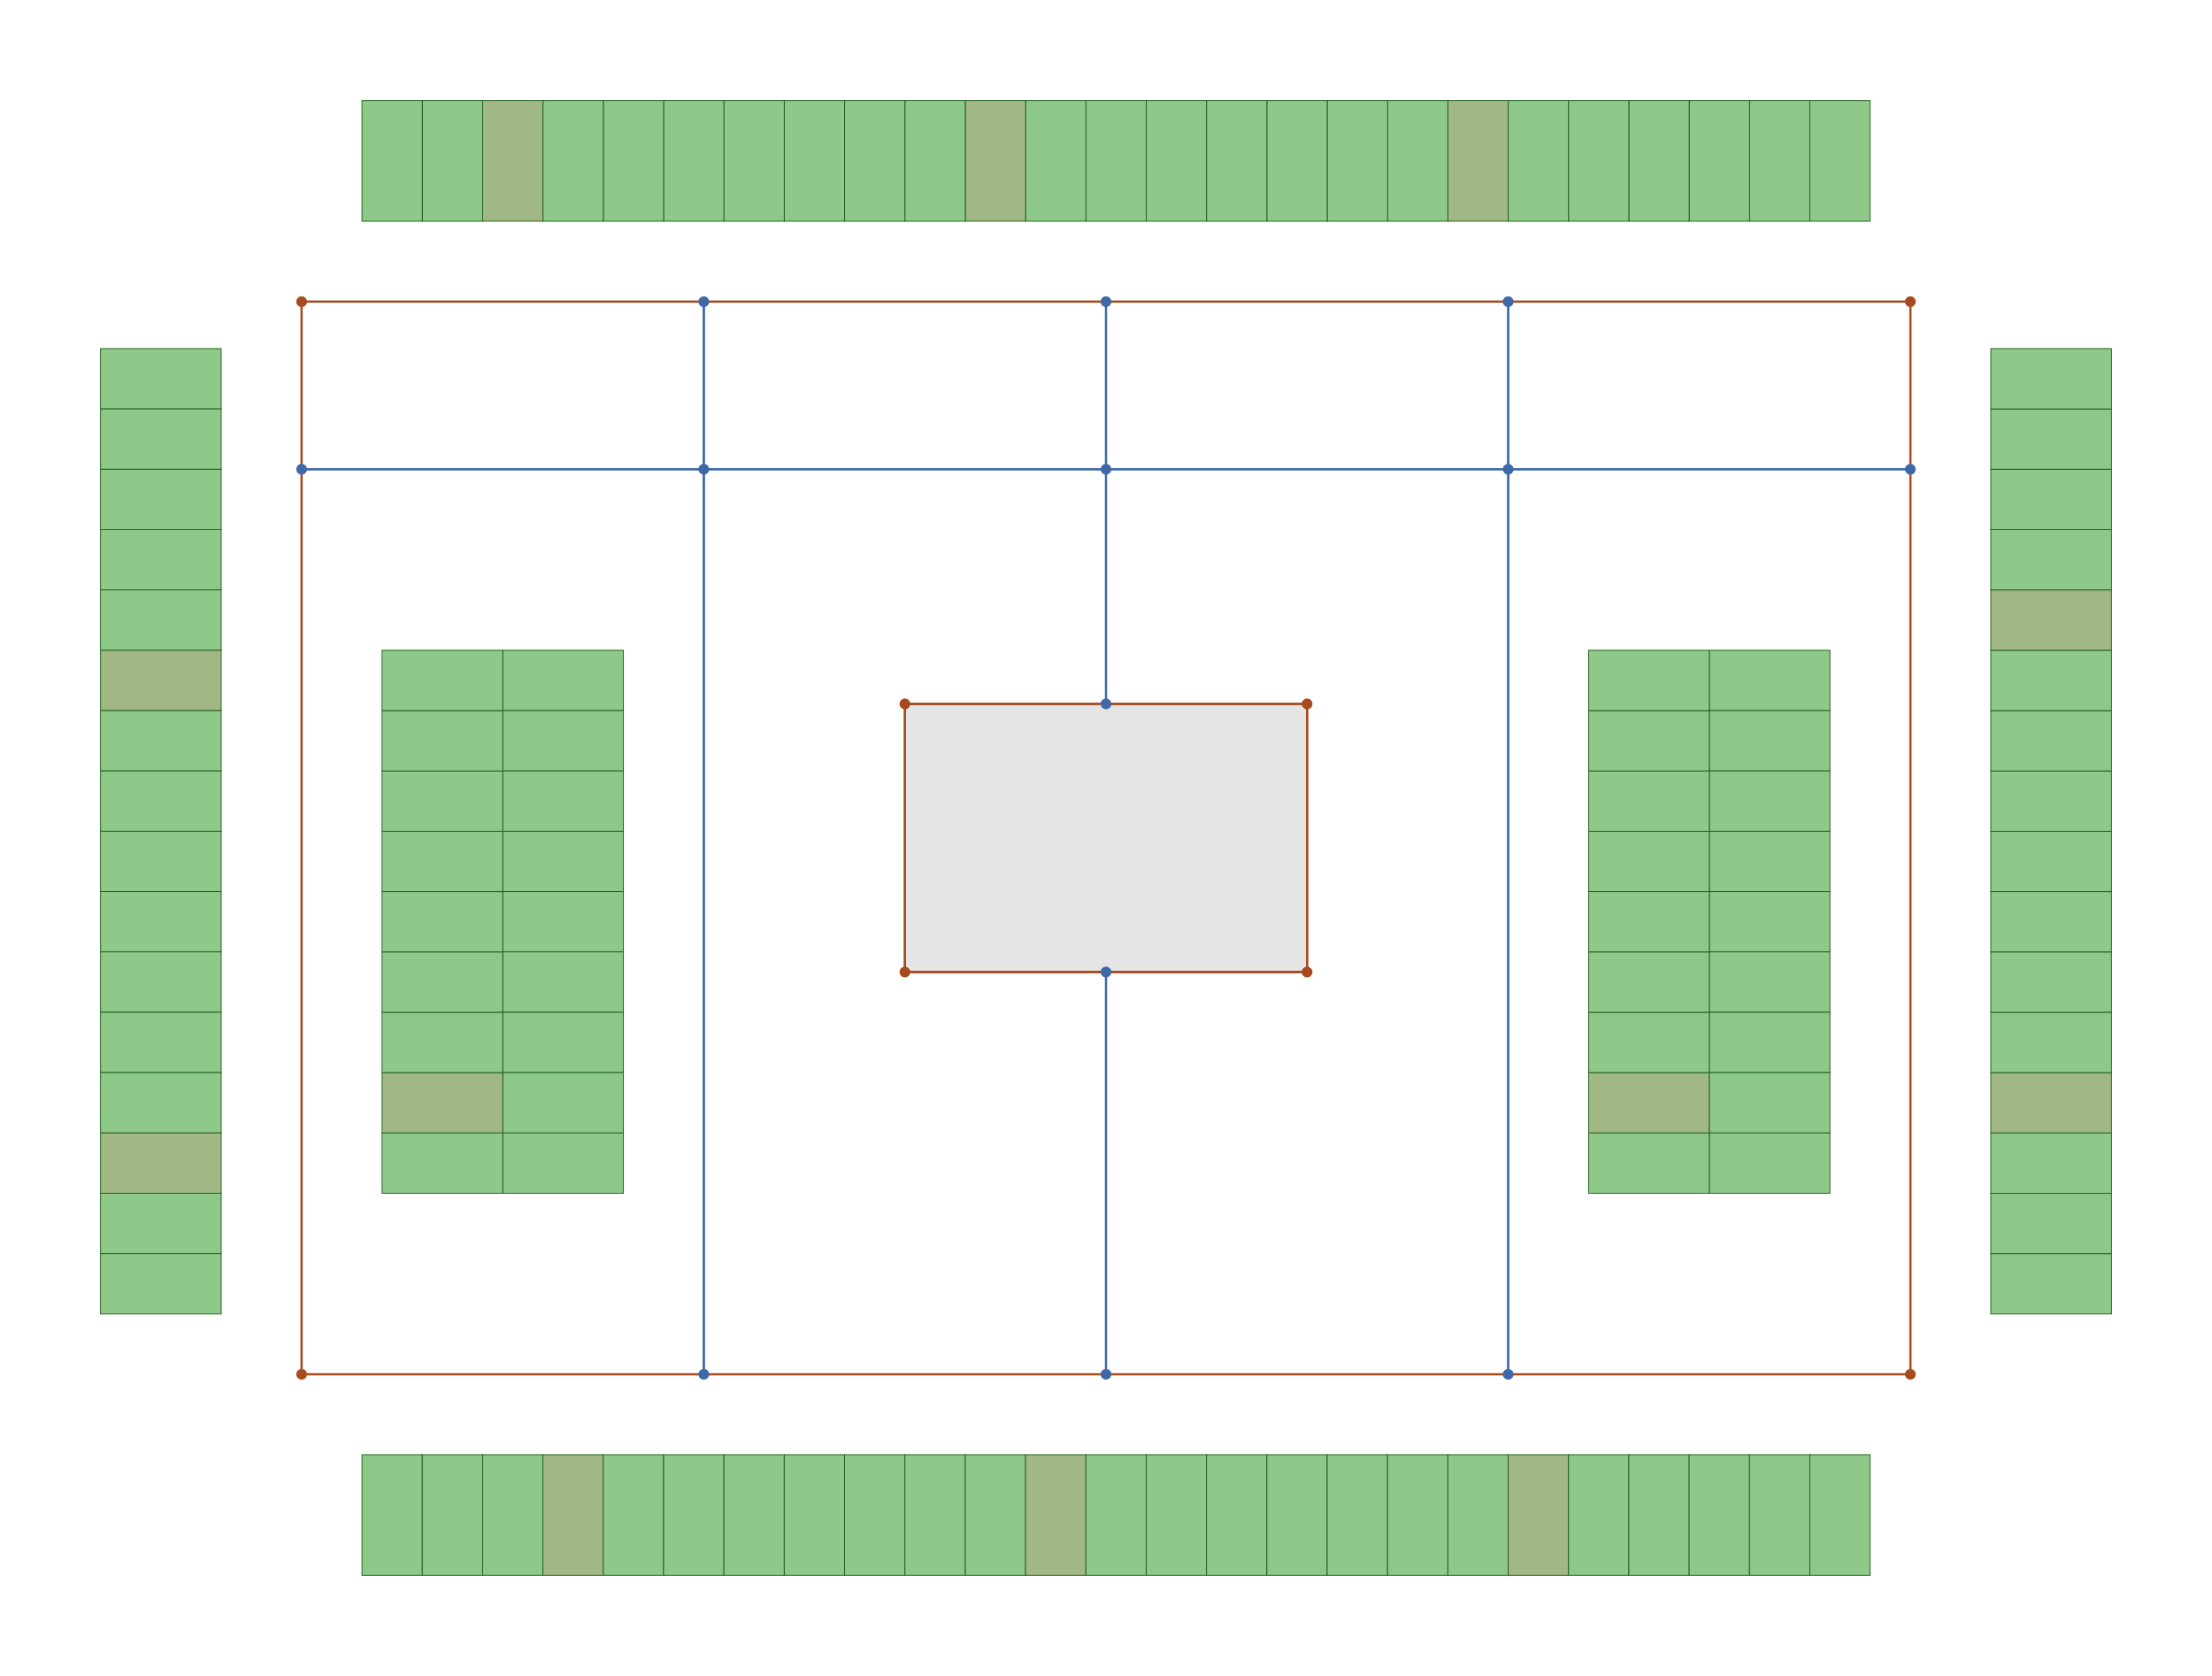
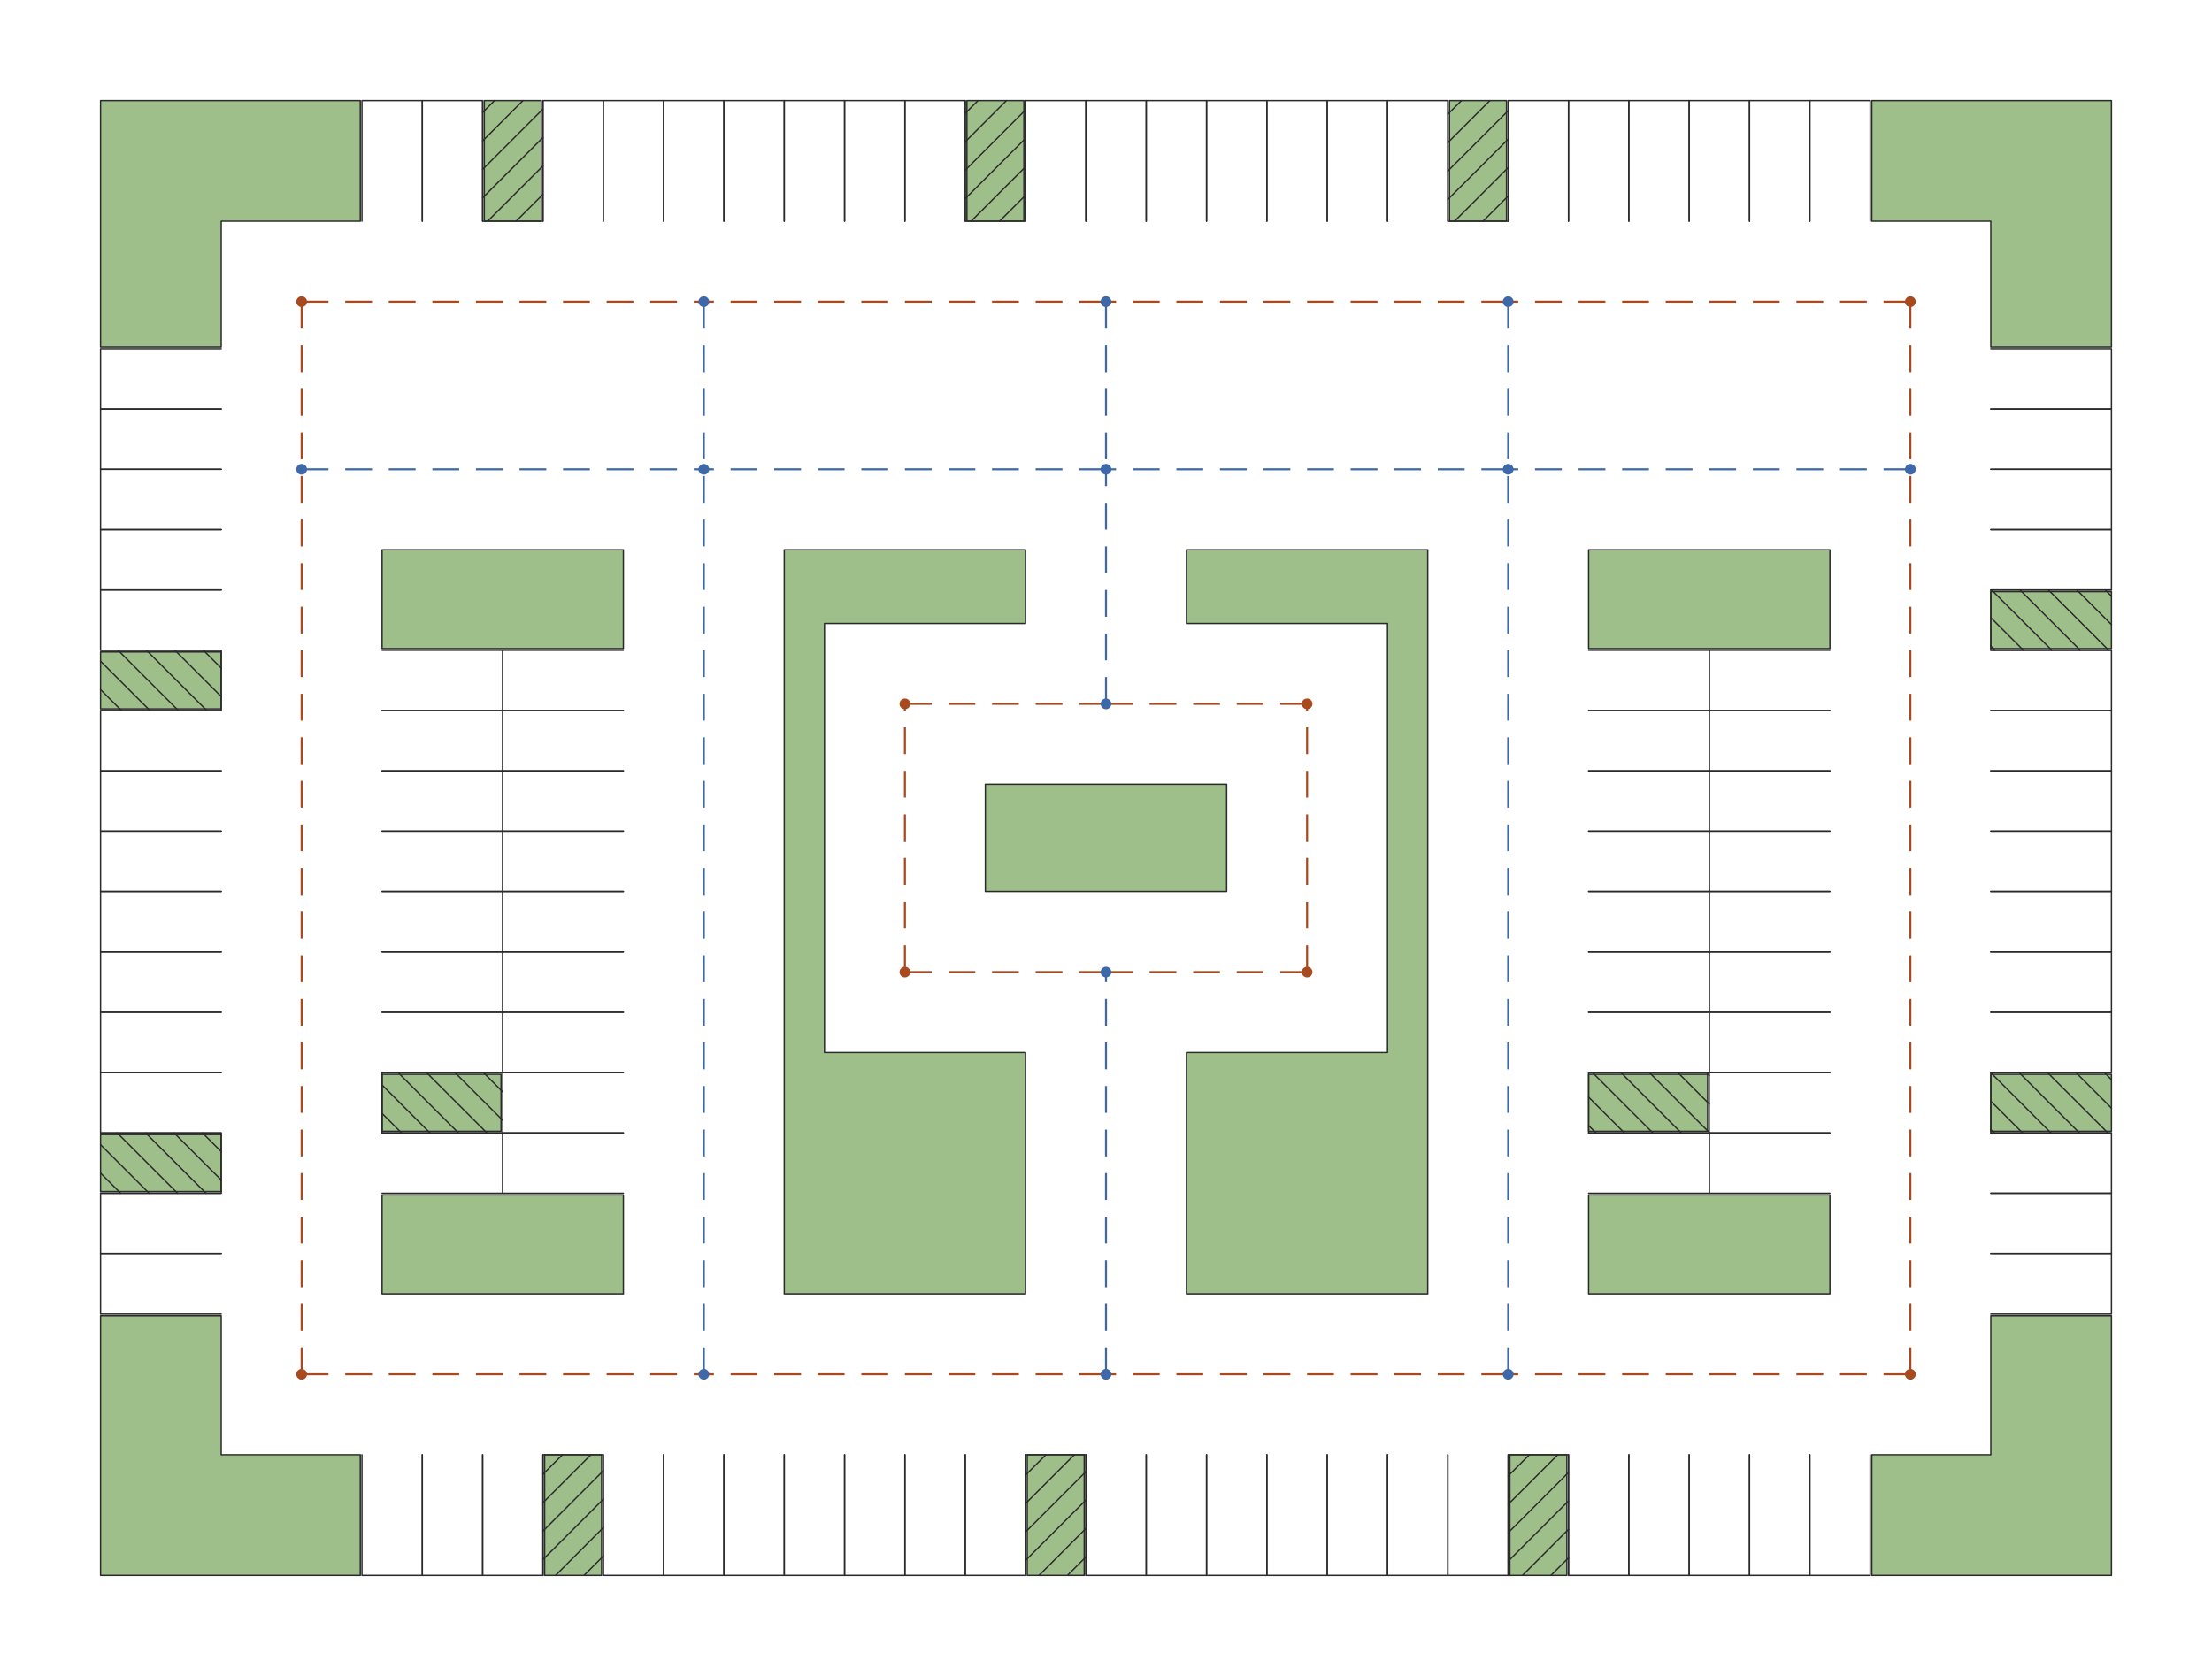
<svg xmlns="http://www.w3.org/2000/svg" width="660" height="500" viewBox="-45 -45 330 250" preserveAspectRatio="xMidYMid meet">
-   <style>polygon,line{vector-effect:non-scaling-stroke}</style>
+   <style>polygon,polyline,line,path{vector-effect:non-scaling-stroke}</style>
  <g transform="translate(0,160) scale(1,-1)">
-     <g id="boundary" fill="none" stroke="#222" stroke-width="0.5">
-       <polygon points="0,0 240,0 240,160 0,160" />
+     <g id="islands" fill="#9fbf8a" fill-rule="evenodd" stroke="none">
+       <path d="M8.750 -30 L8.750 -12 L-12 -12 L-12 8.750 L-30 8.750 L-30 -30 Z" />
+       <path d="M-12 27.250 L-12 35.750 L-30 35.750 L-30 27.250 Z" />
+       <path d="M-12 99.250 L-12 107.750 L-30 107.750 L-30 99.250 Z" />
+       <path d="M-12 153.250 L-12 172 L8.750 172 L8.750 190 L-30 190 L-30 153.250 Z" />
+       <path d="M35.750 172 L35.750 190 L27.250 190 L27.250 172 Z" />
+       <path d="M44.750 -30 L44.750 -12 L36.250 -12 L36.250 -30 Z" />
+       <path d="M107.750 172 L107.750 190 L99.250 190 L99.250 172 Z" />
+       <path d="M116.750 -30 L116.750 -12 L108.250 -12 L108.250 -30 Z" />
+       <path d="M179.750 172 L179.750 190 L171.250 190 L171.250 172 Z" />
+       <path d="M188.750 -30 L188.750 -12 L180.250 -12 L180.250 -30 Z" />
+       <path d="M270 -30 L270 8.750 L252 8.750 L252 -12 L234.250 -12 L234.250 -30 Z" />
+       <path d="M252 172 L252 153.250 L270 153.250 L270 190 L234.250 190 L234.250 172 Z" />
+       <path d="M270 36.250 L270 44.750 L252 44.750 L252 36.250 Z" />
+       <path d="M270 108.250 L270 116.750 L252 116.750 L252 108.250 Z" />
+       <path d="M48 12 L48 26.750 L12 26.750 L12 12 Z" />
+       <path d="M29.750 36.250 L29.750 44.750 L12 44.750 L12 36.250 Z" />
+       <path d="M48 108.250 L48 123 L12 123 L12 108.250 Z" />
+       <path d="M108 12 L108 48 L78 48 L78 112 L108 112 L108 123 L72 123 L72 12 Z" />
+       <path d="M138 72 L138 88 L102 88 L102 72 Z" />
+       <path d="M168 12 L168 123 L132 123 L132 112 L162 112 L162 48 L132 48 L132 12 Z" />
+       <path d="M228 12 L228 26.750 L192 26.750 L192 12 Z" />
+       <path d="M209.750 36.250 L209.750 44.750 L192 44.750 L192 36.250 Z" />
+       <path d="M228 108.250 L228 123 L192 123 L192 108.250 Z" />
    </g>
-     <g id="holes" fill="#e5e5e5" stroke="#666" stroke-width="0.5">
-       <polygon points="90,60 150,60 150,100 90,100" />
-     </g>
-     <g id="stalls" stroke="#1f5f1a" stroke-width="0.25">
-       <polygon points="9,-30 18,-30 18,-12 9,-12" fill="#8fc98a" />
-       <polygon points="18,-30 27,-30 27,-12 18,-12" fill="#8fc98a" />
-       <polygon points="27,-30 36,-30 36,-12 27,-12" fill="#8fc98a" />
-       <polygon points="36,-30 45,-30 45,-12 36,-12" fill="#a1b885" />
-       <polygon points="45,-30 54,-30 54,-12 45,-12" fill="#8fc98a" />
-       <polygon points="54,-30 63,-30 63,-12 54,-12" fill="#8fc98a" />
-       <polygon points="63,-30 72,-30 72,-12 63,-12" fill="#8fc98a" />
-       <polygon points="72,-30 81,-30 81,-12 72,-12" fill="#8fc98a" />
-       <polygon points="81,-30 90,-30 90,-12 81,-12" fill="#8fc98a" />
-       <polygon points="90,-30 99,-30 99,-12 90,-12" fill="#8fc98a" />
-       <polygon points="99,-30 108,-30 108,-12 99,-12" fill="#8fc98a" />
-       <polygon points="108,-30 117,-30 117,-12 108,-12" fill="#a1b885" />
-       <polygon points="117,-30 126,-30 126,-12 117,-12" fill="#8fc98a" />
-       <polygon points="126,-30 135,-30 135,-12 126,-12" fill="#8fc98a" />
-       <polygon points="135,-30 144,-30 144,-12 135,-12" fill="#8fc98a" />
-       <polygon points="144,-30 153,-30 153,-12 144,-12" fill="#8fc98a" />
-       <polygon points="153,-30 162,-30 162,-12 153,-12" fill="#8fc98a" />
-       <polygon points="162,-30 171,-30 171,-12 162,-12" fill="#8fc98a" />
-       <polygon points="171,-30 180,-30 180,-12 171,-12" fill="#8fc98a" />
-       <polygon points="180,-30 189,-30 189,-12 180,-12" fill="#a1b885" />
-       <polygon points="189,-30 198,-30 198,-12 189,-12" fill="#8fc98a" />
-       <polygon points="198,-30 207,-30 207,-12 198,-12" fill="#8fc98a" />
-       <polygon points="207,-30 216,-30 216,-12 207,-12" fill="#8fc98a" />
-       <polygon points="216,-30 225,-30 225,-12 216,-12" fill="#8fc98a" />
-       <polygon points="225,-30 234,-30 234,-12 225,-12" fill="#8fc98a" />
-       <polygon points="234,190 225,190 225,172 234,172" fill="#8fc98a" />
-       <polygon points="225,190 216,190 216,172 225,172" fill="#8fc98a" />
-       <polygon points="216,190 207,190 207,172 216,172" fill="#8fc98a" />
-       <polygon points="207,190 198,190 198,172 207,172" fill="#8fc98a" />
-       <polygon points="198,190 189,190 189,172 198,172" fill="#8fc98a" />
-       <polygon points="189,190 180,190 180,172 189,172" fill="#8fc98a" />
-       <polygon points="180,190 171,190 171,172 180,172" fill="#a1b885" />
-       <polygon points="171,190 162,190 162,172 171,172" fill="#8fc98a" />
-       <polygon points="162,190 153,190 153,172 162,172" fill="#8fc98a" />
-       <polygon points="153,190 144,190 144,172 153,172" fill="#8fc98a" />
-       <polygon points="144,190 135,190 135,172 144,172" fill="#8fc98a" />
-       <polygon points="135,190 126,190 126,172 135,172" fill="#8fc98a" />
-       <polygon points="126,190 117,190 117,172 126,172" fill="#8fc98a" />
-       <polygon points="117,190 108,190 108,172 117,172" fill="#8fc98a" />
-       <polygon points="108,190 99,190 99,172 108,172" fill="#a1b885" />
-       <polygon points="99,190 90,190 90,172 99,172" fill="#8fc98a" />
-       <polygon points="90,190 81,190 81,172 90,172" fill="#8fc98a" />
-       <polygon points="81,190 72,190 72,172 81,172" fill="#8fc98a" />
-       <polygon points="72,190 63,190 63,172 72,172" fill="#8fc98a" />
-       <polygon points="63,190 54,190 54,172 63,172" fill="#8fc98a" />
-       <polygon points="54,190 45,190 45,172 54,172" fill="#8fc98a" />
-       <polygon points="45,190 36,190 36,172 45,172" fill="#8fc98a" />
-       <polygon points="36,190 27,190 27,172 36,172" fill="#a1b885" />
-       <polygon points="27,190 18,190 18,172 27,172" fill="#8fc98a" />
-       <polygon points="18,190 9,190 9,172 18,172" fill="#8fc98a" />
-       <polygon points="270,9 270,18 252,18 252,9" fill="#8fc98a" />
-       <polygon points="270,18 270,27 252,27 252,18" fill="#8fc98a" />
-       <polygon points="270,27 270,36 252,36 252,27" fill="#8fc98a" />
-       <polygon points="270,36 270,45 252,45 252,36" fill="#a1b885" />
-       <polygon points="270,45 270,54 252,54 252,45" fill="#8fc98a" />
-       <polygon points="270,54 270,63 252,63 252,54" fill="#8fc98a" />
-       <polygon points="270,63 270,72 252,72 252,63" fill="#8fc98a" />
-       <polygon points="270,72 270,81 252,81 252,72" fill="#8fc98a" />
-       <polygon points="270,81 270,90 252,90 252,81" fill="#8fc98a" />
-       <polygon points="270,90 270,99 252,99 252,90" fill="#8fc98a" />
-       <polygon points="270,99 270,108 252,108 252,99" fill="#8fc98a" />
-       <polygon points="270,108 270,117 252,117 252,108" fill="#a1b885" />
-       <polygon points="270,117 270,126 252,126 252,117" fill="#8fc98a" />
-       <polygon points="270,126 270,135 252,135 252,126" fill="#8fc98a" />
-       <polygon points="270,135 270,144 252,144 252,135" fill="#8fc98a" />
-       <polygon points="270,144 270,153 252,153 252,144" fill="#8fc98a" />
-       <polygon points="-30,153 -30,144 -12,144 -12,153" fill="#8fc98a" />
-       <polygon points="-30,144 -30,135 -12,135 -12,144" fill="#8fc98a" />
-       <polygon points="-30,135 -30,126 -12,126 -12,135" fill="#8fc98a" />
-       <polygon points="-30,126 -30,117 -12,117 -12,126" fill="#8fc98a" />
-       <polygon points="-30,117 -30,108 -12,108 -12,117" fill="#8fc98a" />
-       <polygon points="-30,108 -30,99 -12,99 -12,108" fill="#a1b885" />
-       <polygon points="-30,99 -30,90 -12,90 -12,99" fill="#8fc98a" />
-       <polygon points="-30,90 -30,81 -12,81 -12,90" fill="#8fc98a" />
-       <polygon points="-30,81 -30,72 -12,72 -12,81" fill="#8fc98a" />
-       <polygon points="-30,72 -30,63 -12,63 -12,72" fill="#8fc98a" />
-       <polygon points="-30,63 -30,54 -12,54 -12,63" fill="#8fc98a" />
-       <polygon points="-30,54 -30,45 -12,45 -12,54" fill="#8fc98a" />
-       <polygon points="-30,45 -30,36 -12,36 -12,45" fill="#8fc98a" />
-       <polygon points="-30,36 -30,27 -12,27 -12,36" fill="#a1b885" />
-       <polygon points="-30,27 -30,18 -12,18 -12,27" fill="#8fc98a" />
-       <polygon points="-30,18 -30,9 -12,9 -12,18" fill="#8fc98a" />
-       <polygon points="30,108 30,99 48,99 48,108" fill="#8fc98a" />
-       <polygon points="30,99 30,90 48,90 48,99" fill="#8fc98a" />
-       <polygon points="30,90 30,81 48,81 48,90" fill="#8fc98a" />
-       <polygon points="30,81 30,72 48,72 48,81" fill="#8fc98a" />
-       <polygon points="30,72 30,63 48,63 48,72" fill="#8fc98a" />
-       <polygon points="30,63 30,54 48,54 48,63" fill="#8fc98a" />
-       <polygon points="30,54 30,45 48,45 48,54" fill="#8fc98a" />
-       <polygon points="30,45 30,36 48,36 48,45" fill="#8fc98a" />
-       <polygon points="30,36 30,27 48,27 48,36" fill="#8fc98a" />
-       <polygon points="30,27 30,36 12,36 12,27" fill="#8fc98a" />
-       <polygon points="30,36 30,45 12,45 12,36" fill="#a1b885" />
-       <polygon points="30,45 30,54 12,54 12,45" fill="#8fc98a" />
-       <polygon points="30,54 30,63 12,63 12,54" fill="#8fc98a" />
-       <polygon points="30,63 30,72 12,72 12,63" fill="#8fc98a" />
-       <polygon points="30,72 30,81 12,81 12,72" fill="#8fc98a" />
-       <polygon points="30,81 30,90 12,90 12,81" fill="#8fc98a" />
-       <polygon points="30,90 30,99 12,99 12,90" fill="#8fc98a" />
-       <polygon points="30,99 30,108 12,108 12,99" fill="#8fc98a" />
-       <polygon points="210,108 210,99 228,99 228,108" fill="#8fc98a" />
-       <polygon points="210,99 210,90 228,90 228,99" fill="#8fc98a" />
-       <polygon points="210,90 210,81 228,81 228,90" fill="#8fc98a" />
-       <polygon points="210,81 210,72 228,72 228,81" fill="#8fc98a" />
-       <polygon points="210,72 210,63 228,63 228,72" fill="#8fc98a" />
-       <polygon points="210,63 210,54 228,54 228,63" fill="#8fc98a" />
-       <polygon points="210,54 210,45 228,45 228,54" fill="#8fc98a" />
-       <polygon points="210,45 210,36 228,36 228,45" fill="#8fc98a" />
-       <polygon points="210,36 210,27 228,27 228,36" fill="#8fc98a" />
-       <polygon points="210,27 210,36 192,36 192,27" fill="#8fc98a" />
-       <polygon points="210,36 210,45 192,45 192,36" fill="#a1b885" />
-       <polygon points="210,45 210,54 192,54 192,45" fill="#8fc98a" />
-       <polygon points="210,54 210,63 192,63 192,54" fill="#8fc98a" />
-       <polygon points="210,63 210,72 192,72 192,63" fill="#8fc98a" />
-       <polygon points="210,72 210,81 192,81 192,72" fill="#8fc98a" />
-       <polygon points="210,81 210,90 192,90 192,81" fill="#8fc98a" />
-       <polygon points="210,90 210,99 192,99 192,90" fill="#8fc98a" />
-       <polygon points="210,99 210,108 192,108 192,99" fill="#8fc98a" />
+     <g id="stalls" stroke="none">
+ </g>
+     <g id="paint" fill="none" stroke="#2a2a2a" stroke-width="0.4" stroke-linecap="round" stroke-linejoin="round">
+       <polyline points="9,-12 9,-30 18,-30 18,-12" />
+       <polyline points="18,-12 18,-30 27,-30 27,-12" />
+       <polyline points="27,-12 27,-30 36,-30 36,-12" />
+       <polyline points="45,-30 45,-12 36,-12 36,-30" />
+       <polyline points="45,-12 45,-30 54,-30 54,-12" />
+       <polyline points="54,-12 54,-30 63,-30 63,-12" />
+       <polyline points="63,-12 63,-30 72,-30 72,-12" />
+       <polyline points="72,-12 72,-30 81,-30 81,-12" />
+       <polyline points="81,-12 81,-30 90,-30 90,-12" />
+       <polyline points="90,-12 90,-30 99,-30 99,-12" />
+       <polyline points="99,-12 99,-30 108,-30 108,-12" />
+       <polyline points="117,-30 117,-12 108,-12 108,-30" />
+       <polyline points="117,-12 117,-30 126,-30 126,-12" />
+       <polyline points="126,-12 126,-30 135,-30 135,-12" />
+       <polyline points="135,-12 135,-30 144,-30 144,-12" />
+       <polyline points="144,-12 144,-30 153,-30 153,-12" />
+       <polyline points="153,-12 153,-30 162,-30 162,-12" />
+       <polyline points="162,-12 162,-30 171,-30 171,-12" />
+       <polyline points="171,-12 171,-30 180,-30 180,-12" />
+       <polyline points="189,-30 189,-12 180,-12 180,-30" />
+       <polyline points="189,-12 189,-30 198,-30 198,-12" />
+       <polyline points="198,-12 198,-30 207,-30 207,-12" />
+       <polyline points="207,-12 207,-30 216,-30 216,-12" />
+       <polyline points="216,-12 216,-30 225,-30 225,-12" />
+       <polyline points="225,-12 225,-30 234,-30 234,-12" />
+       <polyline points="234,172 234,190 225,190 225,172" />
+       <polyline points="225,172 225,190 216,190 216,172" />
+       <polyline points="216,172 216,190 207,190 207,172" />
+       <polyline points="207,172 207,190 198,190 198,172" />
+       <polyline points="198,172 198,190 189,190 189,172" />
+       <polyline points="189,172 189,190 180,190 180,172" />
+       <polyline points="171,190 171,172 180,172 180,190" />
+       <polyline points="171,172 171,190 162,190 162,172" />
+       <polyline points="162,172 162,190 153,190 153,172" />
+       <polyline points="153,172 153,190 144,190 144,172" />
+       <polyline points="144,172 144,190 135,190 135,172" />
+       <polyline points="135,172 135,190 126,190 126,172" />
+       <polyline points="126,172 126,190 117,190 117,172" />
+       <polyline points="117,172 117,190 108,190 108,172" />
+       <polyline points="99,190 99,172 108,172 108,190" />
+       <polyline points="99,172 99,190 90,190 90,172" />
+       <polyline points="90,172 90,190 81,190 81,172" />
+       <polyline points="81,172 81,190 72,190 72,172" />
+       <polyline points="72,172 72,190 63,190 63,172" />
+       <polyline points="63,172 63,190 54,190 54,172" />
+       <polyline points="54,172 54,190 45,190 45,172" />
+       <polyline points="45,172 45,190 36,190 36,172" />
+       <polyline points="27,190 27,172 36,172 36,190" />
+       <polyline points="27,172 27,190 18,190 18,172" />
+       <polyline points="18,172 18,190 9,190 9,172" />
+       <polyline points="252,9 270,9 270,18 252,18" />
+       <polyline points="252,18 270,18 270,27 252,27" />
+       <polyline points="252,27 270,27 270,36 252,36" />
+       <polyline points="270,45 252,45 252,36 270,36" />
+       <polyline points="252,45 270,45 270,54 252,54" />
+       <polyline points="252,54 270,54 270,63 252,63" />
+       <polyline points="252,63 270,63 270,72 252,72" />
+       <polyline points="252,72 270,72 270,81 252,81" />
+       <polyline points="252,81 270,81 270,90 252,90" />
+       <polyline points="252,90 270,90 270,99 252,99" />
+       <polyline points="252,99 270,99 270,108 252,108" />
+       <polyline points="270,117 252,117 252,108 270,108" />
+       <polyline points="252,117 270,117 270,126 252,126" />
+       <polyline points="252,126 270,126 270,135 252,135" />
+       <polyline points="252,135 270,135 270,144 252,144" />
+       <polyline points="252,144 270,144 270,153 252,153" />
+       <polyline points="-12,153 -30,153 -30,144 -12,144" />
+       <polyline points="-12,144 -30,144 -30,135 -12,135" />
+       <polyline points="-12,135 -30,135 -30,126 -12,126" />
+       <polyline points="-12,126 -30,126 -30,117 -12,117" />
+       <polyline points="-12,117 -30,117 -30,108 -12,108" />
+       <polyline points="-30,99 -12,99 -12,108 -30,108" />
+       <polyline points="-12,99 -30,99 -30,90 -12,90" />
+       <polyline points="-12,90 -30,90 -30,81 -12,81" />
+       <polyline points="-12,81 -30,81 -30,72 -12,72" />
+       <polyline points="-12,72 -30,72 -30,63 -12,63" />
+       <polyline points="-12,63 -30,63 -30,54 -12,54" />
+       <polyline points="-12,54 -30,54 -30,45 -12,45" />
+       <polyline points="-12,45 -30,45 -30,36 -12,36" />
+       <polyline points="-30,27 -12,27 -12,36 -30,36" />
+       <polyline points="-12,27 -30,27 -30,18 -12,18" />
+       <polyline points="-12,18 -30,18 -30,9 -12,9" />
+       <polyline points="48,108 30,108 30,99 48,99" />
+       <polyline points="48,99 30,99 30,90 48,90" />
+       <polyline points="48,90 30,90 30,81 48,81" />
+       <polyline points="48,81 30,81 30,72 48,72" />
+       <polyline points="48,72 30,72 30,63 48,63" />
+       <polyline points="48,63 30,63 30,54 48,54" />
+       <polyline points="48,54 30,54 30,45 48,45" />
+       <polyline points="48,45 30,45 30,36 48,36" />
+       <polyline points="48,36 30,36 30,27 48,27" />
+       <polyline points="12,27 30,27 30,36 12,36" />
+       <polyline points="30,45 12,45 12,36 30,36" />
+       <polyline points="12,45 30,45 30,54 12,54" />
+       <polyline points="12,54 30,54 30,63 12,63" />
+       <polyline points="12,63 30,63 30,72 12,72" />
+       <polyline points="12,72 30,72 30,81 12,81" />
+       <polyline points="12,81 30,81 30,90 12,90" />
+       <polyline points="12,90 30,90 30,99 12,99" />
+       <polyline points="12,99 30,99 30,108 12,108" />
+       <polyline points="228,108 210,108 210,99 228,99" />
+       <polyline points="228,99 210,99 210,90 228,90" />
+       <polyline points="228,90 210,90 210,81 228,81" />
+       <polyline points="228,81 210,81 210,72 228,72" />
+       <polyline points="228,72 210,72 210,63 228,63" />
+       <polyline points="228,63 210,63 210,54 228,54" />
+       <polyline points="228,54 210,54 210,45 228,45" />
+       <polyline points="228,45 210,45 210,36 228,36" />
+       <polyline points="228,36 210,36 210,27 228,27" />
+       <polyline points="192,27 210,27 210,36 192,36" />
+       <polyline points="210,45 192,45 192,36 210,36" />
+       <polyline points="192,45 210,45 210,54 192,54" />
+       <polyline points="192,54 210,54 210,63 192,63" />
+       <polyline points="192,63 210,63 210,72 192,72" />
+       <polyline points="192,72 210,72 210,81 192,81" />
+       <polyline points="192,81 210,81 210,90 192,90" />
+       <polyline points="192,90 210,90 210,99 192,99" />
+       <polyline points="192,99 210,99 210,108 192,108" />
+       <line x1="42.125" y1="-30" x2="45" y2="-27.125" />
+       <line x1="37.882" y1="-30" x2="45" y2="-22.882" />
+       <line x1="36" y1="-27.640" x2="45" y2="-18.640" />
+       <line x1="36" y1="-23.397" x2="45" y2="-14.397" />
+       <line x1="36" y1="-19.154" x2="43.154" y2="-12" />
+       <line x1="36" y1="-14.912" x2="38.912" y2="-12" />
+       <line x1="114.250" y1="-30" x2="117" y2="-27.250" />
+       <line x1="110.007" y1="-30" x2="117" y2="-23.007" />
+       <line x1="108" y1="-27.765" x2="117" y2="-18.765" />
+       <line x1="108" y1="-23.522" x2="117" y2="-14.522" />
+       <line x1="108" y1="-19.279" x2="115.279" y2="-12" />
+       <line x1="108" y1="-15.037" x2="111.037" y2="-12" />
+       <line x1="186.375" y1="-30" x2="189" y2="-27.375" />
+       <line x1="182.132" y1="-30" x2="189" y2="-23.132" />
+       <line x1="180" y1="-27.889" x2="189" y2="-18.889" />
+       <line x1="180" y1="-23.647" x2="189" y2="-14.647" />
+       <line x1="180" y1="-19.404" x2="187.404" y2="-12" />
+       <line x1="180" y1="-15.161" x2="183.161" y2="-12" />
+       <line x1="173.029" y1="190" x2="171" y2="187.971" />
+       <line x1="177.272" y1="190" x2="171" y2="183.728" />
+       <line x1="180" y1="188.485" x2="171" y2="179.485" />
+       <line x1="180" y1="184.243" x2="171" y2="175.243" />
+       <line x1="180" y1="180" x2="172" y2="172" />
+       <line x1="180" y1="175.757" x2="176.243" y2="172" />
+       <line x1="100.905" y1="190" x2="99" y2="188.095" />
+       <line x1="105.147" y1="190" x2="99" y2="183.853" />
+       <line x1="108" y1="188.610" x2="99" y2="179.610" />
+       <line x1="108" y1="184.368" x2="99" y2="175.368" />
+       <line x1="108" y1="180.125" x2="99.875" y2="172" />
+       <line x1="108" y1="175.882" x2="104.118" y2="172" />
+       <line x1="28.780" y1="190" x2="27" y2="188.220" />
+       <line x1="33.022" y1="190" x2="27" y2="183.978" />
+       <line x1="36" y1="188.735" x2="27" y2="179.735" />
+       <line x1="36" y1="184.492" x2="27" y2="175.492" />
+       <line x1="36" y1="180.250" x2="27.750" y2="172" />
+       <line x1="36" y1="176.007" x2="31.993" y2="172" />
+       <line x1="270" y1="43.955" x2="268.955" y2="45" />
+       <line x1="270" y1="39.713" x2="264.713" y2="45" />
+       <line x1="269.470" y1="36" x2="260.470" y2="45" />
+       <line x1="265.227" y1="36" x2="256.227" y2="45" />
+       <line x1="260.985" y1="36" x2="252" y2="44.985" />
+       <line x1="256.742" y1="36" x2="252" y2="40.742" />
+       <line x1="252.500" y1="36" x2="252" y2="36.500" />
+       <line x1="270" y1="116.080" x2="269.080" y2="117" />
+       <line x1="270" y1="111.838" x2="264.838" y2="117" />
+       <line x1="269.595" y1="108" x2="260.595" y2="117" />
+       <line x1="265.352" y1="108" x2="256.352" y2="117" />
+       <line x1="261.110" y1="108" x2="252.110" y2="117" />
+       <line x1="256.867" y1="108" x2="252" y2="112.867" />
+       <line x1="252.624" y1="108" x2="252" y2="108.624" />
+       <line x1="-30" y1="102.125" x2="-26.875" y2="99" />
+       <line x1="-30" y1="106.368" x2="-22.632" y2="99" />
+       <line x1="-27.390" y1="108" x2="-18.390" y2="99" />
+       <line x1="-23.147" y1="108" x2="-14.147" y2="99" />
+       <line x1="-18.905" y1="108" x2="-12" y2="101.095" />
+       <line x1="-14.662" y1="108" x2="-12" y2="105.338" />
+       <line x1="-30" y1="30" x2="-27" y2="27" />
+       <line x1="-30" y1="34.243" x2="-22.757" y2="27" />
+       <line x1="-27.515" y1="36" x2="-18.515" y2="27" />
+       <line x1="-23.272" y1="36" x2="-14.272" y2="27" />
+       <line x1="-19.029" y1="36" x2="-12" y2="28.971" />
+       <line x1="-14.787" y1="36" x2="-12" y2="33.213" />
+       <line x1="30" y1="42.125" x2="27.125" y2="45" />
+       <line x1="30" y1="37.882" x2="22.882" y2="45" />
+       <line x1="27.640" y1="36" x2="18.640" y2="45" />
+       <line x1="23.397" y1="36" x2="14.397" y2="45" />
+       <line x1="19.154" y1="36" x2="12" y2="43.154" />
+       <line x1="14.912" y1="36" x2="12" y2="38.912" />
+       <line x1="210" y1="44.558" x2="209.558" y2="45" />
+       <line x1="210" y1="40.316" x2="205.316" y2="45" />
+       <line x1="210" y1="36.073" x2="201.073" y2="45" />
+       <line x1="205.831" y1="36" x2="196.831" y2="45" />
+       <line x1="201.588" y1="36" x2="192.588" y2="45" />
+       <line x1="197.345" y1="36" x2="192" y2="41.345" />
+       <line x1="193.103" y1="36" x2="192" y2="37.103" />
+       <path d="M8.750 -30 L8.750 -12 L-12 -12 L-12 8.750 L-30 8.750 L-30 -30 Z" />
+       <path d="M-12 27.250 L-12 35.750 L-30 35.750 L-30 27.250 Z" />
+       <path d="M-12 99.250 L-12 107.750 L-30 107.750 L-30 99.250 Z" />
+       <path d="M-12 153.250 L-12 172 L8.750 172 L8.750 190 L-30 190 L-30 153.250 Z" />
+       <path d="M35.750 172 L35.750 190 L27.250 190 L27.250 172 Z" />
+       <path d="M44.750 -30 L44.750 -12 L36.250 -12 L36.250 -30 Z" />
+       <path d="M107.750 172 L107.750 190 L99.250 190 L99.250 172 Z" />
+       <path d="M116.750 -30 L116.750 -12 L108.250 -12 L108.250 -30 Z" />
+       <path d="M179.750 172 L179.750 190 L171.250 190 L171.250 172 Z" />
+       <path d="M188.750 -30 L188.750 -12 L180.250 -12 L180.250 -30 Z" />
+       <path d="M270 -30 L270 8.750 L252 8.750 L252 -12 L234.250 -12 L234.250 -30 Z" />
+       <path d="M252 172 L252 153.250 L270 153.250 L270 190 L234.250 190 L234.250 172 Z" />
+       <path d="M270 36.250 L270 44.750 L252 44.750 L252 36.250 Z" />
+       <path d="M270 108.250 L270 116.750 L252 116.750 L252 108.250 Z" />
+       <path d="M48 12 L48 26.750 L12 26.750 L12 12 Z" />
+       <path d="M29.750 36.250 L29.750 44.750 L12 44.750 L12 36.250 Z" />
+       <path d="M48 108.250 L48 123 L12 123 L12 108.250 Z" />
+       <path d="M108 12 L108 48 L78 48 L78 112 L108 112 L108 123 L72 123 L72 12 Z" />
+       <path d="M138 72 L138 88 L102 88 L102 72 Z" />
+       <path d="M168 12 L168 123 L132 123 L132 112 L162 112 L162 48 L132 48 L132 12 Z" />
+       <path d="M228 12 L228 26.750 L192 26.750 L192 12 Z" />
+       <path d="M209.750 36.250 L209.750 44.750 L192 44.750 L192 36.250 Z" />
+       <path d="M228 108.250 L228 123 L192 123 L192 108.250 Z" />
    </g>
    <g id="graph">
-       <line x1="0" y1="0" x2="60" y2="0" stroke="#a84a1e" stroke-width="0.6" />
-       <line x1="60" y1="0" x2="0" y2="0" stroke="#a84a1e" stroke-width="0.6" />
-       <line x1="60" y1="0" x2="120" y2="0" stroke="#a84a1e" stroke-width="0.6" />
-       <line x1="120" y1="0" x2="60" y2="0" stroke="#a84a1e" stroke-width="0.6" />
-       <line x1="120" y1="0" x2="180" y2="0" stroke="#a84a1e" stroke-width="0.6" />
-       <line x1="180" y1="0" x2="120" y2="0" stroke="#a84a1e" stroke-width="0.6" />
-       <line x1="180" y1="0" x2="240" y2="0" stroke="#a84a1e" stroke-width="0.6" />
-       <line x1="240" y1="0" x2="180" y2="0" stroke="#a84a1e" stroke-width="0.6" />
-       <line x1="240" y1="0" x2="240" y2="135" stroke="#a84a1e" stroke-width="0.6" />
-       <line x1="240" y1="135" x2="240" y2="0" stroke="#a84a1e" stroke-width="0.6" />
-       <line x1="240" y1="135" x2="240" y2="160" stroke="#a84a1e" stroke-width="0.6" />
-       <line x1="240" y1="160" x2="240" y2="135" stroke="#a84a1e" stroke-width="0.6" />
-       <line x1="240" y1="160" x2="180" y2="160" stroke="#a84a1e" stroke-width="0.6" />
-       <line x1="180" y1="160" x2="240" y2="160" stroke="#a84a1e" stroke-width="0.6" />
-       <line x1="180" y1="160" x2="120" y2="160" stroke="#a84a1e" stroke-width="0.6" />
-       <line x1="120" y1="160" x2="180" y2="160" stroke="#a84a1e" stroke-width="0.6" />
-       <line x1="120" y1="160" x2="60" y2="160" stroke="#a84a1e" stroke-width="0.6" />
-       <line x1="60" y1="160" x2="120" y2="160" stroke="#a84a1e" stroke-width="0.6" />
-       <line x1="60" y1="160" x2="0" y2="160" stroke="#a84a1e" stroke-width="0.6" />
-       <line x1="0" y1="160" x2="60" y2="160" stroke="#a84a1e" stroke-width="0.6" />
-       <line x1="0" y1="160" x2="0" y2="135" stroke="#a84a1e" stroke-width="0.6" />
-       <line x1="0" y1="135" x2="0" y2="160" stroke="#a84a1e" stroke-width="0.6" />
-       <line x1="0" y1="135" x2="0" y2="0" stroke="#a84a1e" stroke-width="0.6" />
-       <line x1="0" y1="0" x2="0" y2="135" stroke="#a84a1e" stroke-width="0.6" />
-       <line x1="90" y1="60" x2="120" y2="60" stroke="#a84a1e" stroke-width="0.6" />
-       <line x1="120" y1="60" x2="90" y2="60" stroke="#a84a1e" stroke-width="0.6" />
-       <line x1="120" y1="60" x2="150" y2="60" stroke="#a84a1e" stroke-width="0.6" />
-       <line x1="150" y1="60" x2="120" y2="60" stroke="#a84a1e" stroke-width="0.6" />
-       <line x1="150" y1="60" x2="150" y2="100" stroke="#a84a1e" stroke-width="0.6" />
-       <line x1="150" y1="100" x2="150" y2="60" stroke="#a84a1e" stroke-width="0.6" />
-       <line x1="150" y1="100" x2="120" y2="100" stroke="#a84a1e" stroke-width="0.6" />
-       <line x1="120" y1="100" x2="150" y2="100" stroke="#a84a1e" stroke-width="0.6" />
-       <line x1="120" y1="100" x2="90" y2="100" stroke="#a84a1e" stroke-width="0.6" />
-       <line x1="90" y1="100" x2="120" y2="100" stroke="#a84a1e" stroke-width="0.6" />
-       <line x1="90" y1="100" x2="90" y2="60" stroke="#a84a1e" stroke-width="0.6" />
-       <line x1="90" y1="60" x2="90" y2="100" stroke="#a84a1e" stroke-width="0.6" />
-       <line x1="180" y1="0" x2="180" y2="135" stroke="#3e68a8" stroke-width="0.6" />
-       <line x1="180" y1="135" x2="180" y2="0" stroke="#3e68a8" stroke-width="0.6" />
-       <line x1="180" y1="135" x2="180" y2="160" stroke="#3e68a8" stroke-width="0.6" />
-       <line x1="180" y1="160" x2="180" y2="135" stroke="#3e68a8" stroke-width="0.6" />
-       <line x1="120" y1="0" x2="120" y2="60" stroke="#3e68a8" stroke-width="0.6" />
-       <line x1="120" y1="60" x2="120" y2="0" stroke="#3e68a8" stroke-width="0.6" />
-       <line x1="120" y1="100" x2="120" y2="135" stroke="#3e68a8" stroke-width="0.6" />
-       <line x1="120" y1="135" x2="120" y2="100" stroke="#3e68a8" stroke-width="0.6" />
-       <line x1="120" y1="135" x2="120" y2="160" stroke="#3e68a8" stroke-width="0.6" />
-       <line x1="120" y1="160" x2="120" y2="135" stroke="#3e68a8" stroke-width="0.6" />
-       <line x1="60" y1="0" x2="60" y2="135" stroke="#3e68a8" stroke-width="0.6" />
-       <line x1="60" y1="135" x2="60" y2="0" stroke="#3e68a8" stroke-width="0.6" />
-       <line x1="60" y1="135" x2="60" y2="160" stroke="#3e68a8" stroke-width="0.6" />
-       <line x1="60" y1="160" x2="60" y2="135" stroke="#3e68a8" stroke-width="0.6" />
-       <line x1="240" y1="135" x2="180" y2="135" stroke="#3e68a8" stroke-width="0.6" />
-       <line x1="180" y1="135" x2="240" y2="135" stroke="#3e68a8" stroke-width="0.6" />
-       <line x1="180" y1="135" x2="120" y2="135" stroke="#3e68a8" stroke-width="0.6" />
-       <line x1="120" y1="135" x2="180" y2="135" stroke="#3e68a8" stroke-width="0.6" />
-       <line x1="120" y1="135" x2="60" y2="135" stroke="#3e68a8" stroke-width="0.6" />
-       <line x1="60" y1="135" x2="120" y2="135" stroke="#3e68a8" stroke-width="0.6" />
-       <line x1="60" y1="135" x2="0" y2="135" stroke="#3e68a8" stroke-width="0.6" />
-       <line x1="0" y1="135" x2="60" y2="135" stroke="#3e68a8" stroke-width="0.6" />
+       <line x1="0" y1="0" x2="60" y2="0" stroke="#a84a1e" stroke-width="0.6" stroke-dasharray="8 5" />
+       <line x1="120" y1="0" x2="60" y2="0" stroke="#a84a1e" stroke-width="0.6" stroke-dasharray="8 5" />
+       <line x1="180" y1="0" x2="120" y2="0" stroke="#a84a1e" stroke-width="0.6" stroke-dasharray="8 5" />
+       <line x1="240" y1="0" x2="180" y2="0" stroke="#a84a1e" stroke-width="0.6" stroke-dasharray="8 5" />
+       <line x1="240" y1="0" x2="240" y2="135" stroke="#a84a1e" stroke-width="0.6" stroke-dasharray="8 5" />
+       <line x1="240" y1="160" x2="240" y2="135" stroke="#a84a1e" stroke-width="0.6" stroke-dasharray="8 5" />
+       <line x1="240" y1="160" x2="180" y2="160" stroke="#a84a1e" stroke-width="0.6" stroke-dasharray="8 5" />
+       <line x1="180" y1="160" x2="120" y2="160" stroke="#a84a1e" stroke-width="0.6" stroke-dasharray="8 5" />
+       <line x1="120" y1="160" x2="60" y2="160" stroke="#a84a1e" stroke-width="0.6" stroke-dasharray="8 5" />
+       <line x1="0" y1="160" x2="60" y2="160" stroke="#a84a1e" stroke-width="0.6" stroke-dasharray="8 5" />
+       <line x1="0" y1="160" x2="0" y2="135" stroke="#a84a1e" stroke-width="0.6" stroke-dasharray="8 5" />
+       <line x1="0" y1="0" x2="0" y2="135" stroke="#a84a1e" stroke-width="0.6" stroke-dasharray="8 5" />
+       <line x1="90" y1="60" x2="120" y2="60" stroke="#a84a1e" stroke-width="0.6" stroke-dasharray="8 5" />
+       <line x1="150" y1="60" x2="120" y2="60" stroke="#a84a1e" stroke-width="0.6" stroke-dasharray="8 5" />
+       <line x1="150" y1="60" x2="150" y2="100" stroke="#a84a1e" stroke-width="0.6" stroke-dasharray="8 5" />
+       <line x1="150" y1="100" x2="120" y2="100" stroke="#a84a1e" stroke-width="0.6" stroke-dasharray="8 5" />
+       <line x1="90" y1="100" x2="120" y2="100" stroke="#a84a1e" stroke-width="0.6" stroke-dasharray="8 5" />
+       <line x1="90" y1="60" x2="90" y2="100" stroke="#a84a1e" stroke-width="0.6" stroke-dasharray="8 5" />
+       <line x1="180" y1="0" x2="180" y2="135" stroke="#3e68a8" stroke-width="0.6" stroke-dasharray="8 5" />
+       <line x1="180" y1="160" x2="180" y2="135" stroke="#3e68a8" stroke-width="0.6" stroke-dasharray="8 5" />
+       <line x1="120" y1="0" x2="120" y2="60" stroke="#3e68a8" stroke-width="0.6" stroke-dasharray="8 5" />
+       <line x1="120" y1="100" x2="120" y2="135" stroke="#3e68a8" stroke-width="0.6" stroke-dasharray="8 5" />
+       <line x1="120" y1="160" x2="120" y2="135" stroke="#3e68a8" stroke-width="0.6" stroke-dasharray="8 5" />
+       <line x1="60" y1="0" x2="60" y2="135" stroke="#3e68a8" stroke-width="0.6" stroke-dasharray="8 5" />
+       <line x1="60" y1="160" x2="60" y2="135" stroke="#3e68a8" stroke-width="0.6" stroke-dasharray="8 5" />
+       <line x1="240" y1="135" x2="180" y2="135" stroke="#3e68a8" stroke-width="0.6" stroke-dasharray="8 5" />
+       <line x1="180" y1="135" x2="120" y2="135" stroke="#3e68a8" stroke-width="0.6" stroke-dasharray="8 5" />
+       <line x1="120" y1="135" x2="60" y2="135" stroke="#3e68a8" stroke-width="0.6" stroke-dasharray="8 5" />
+       <line x1="0" y1="135" x2="60" y2="135" stroke="#3e68a8" stroke-width="0.6" stroke-dasharray="8 5" />
      <circle cx="0" cy="0" r="0.8" fill="#a84a1e" />
      <circle cx="240" cy="0" r="0.8" fill="#a84a1e" />
      <circle cx="240" cy="160" r="0.8" fill="#a84a1e" />
      <circle cx="0" cy="160" r="0.8" fill="#a84a1e" />
      <circle cx="90" cy="60" r="0.8" fill="#a84a1e" />
      <circle cx="150" cy="60" r="0.8" fill="#a84a1e" />
      <circle cx="150" cy="100" r="0.8" fill="#a84a1e" />
      <circle cx="90" cy="100" r="0.8" fill="#a84a1e" />
      <circle cx="180" cy="0" r="0.8" fill="#3e68a8" />
      <circle cx="180" cy="160" r="0.8" fill="#3e68a8" />
      <circle cx="120" cy="0" r="0.8" fill="#3e68a8" />
      <circle cx="120" cy="160" r="0.8" fill="#3e68a8" />
      <circle cx="120" cy="60" r="0.8" fill="#3e68a8" />
      <circle cx="120" cy="100" r="0.8" fill="#3e68a8" />
      <circle cx="60" cy="0" r="0.8" fill="#3e68a8" />
      <circle cx="60" cy="160" r="0.8" fill="#3e68a8" />
      <circle cx="240" cy="135" r="0.8" fill="#3e68a8" />
      <circle cx="0" cy="135" r="0.8" fill="#3e68a8" />
      <circle cx="180" cy="135" r="0.8" fill="#3e68a8" />
      <circle cx="120" cy="135" r="0.8" fill="#3e68a8" />
      <circle cx="60" cy="135" r="0.8" fill="#3e68a8" />
    </g>
  </g>
</svg>
